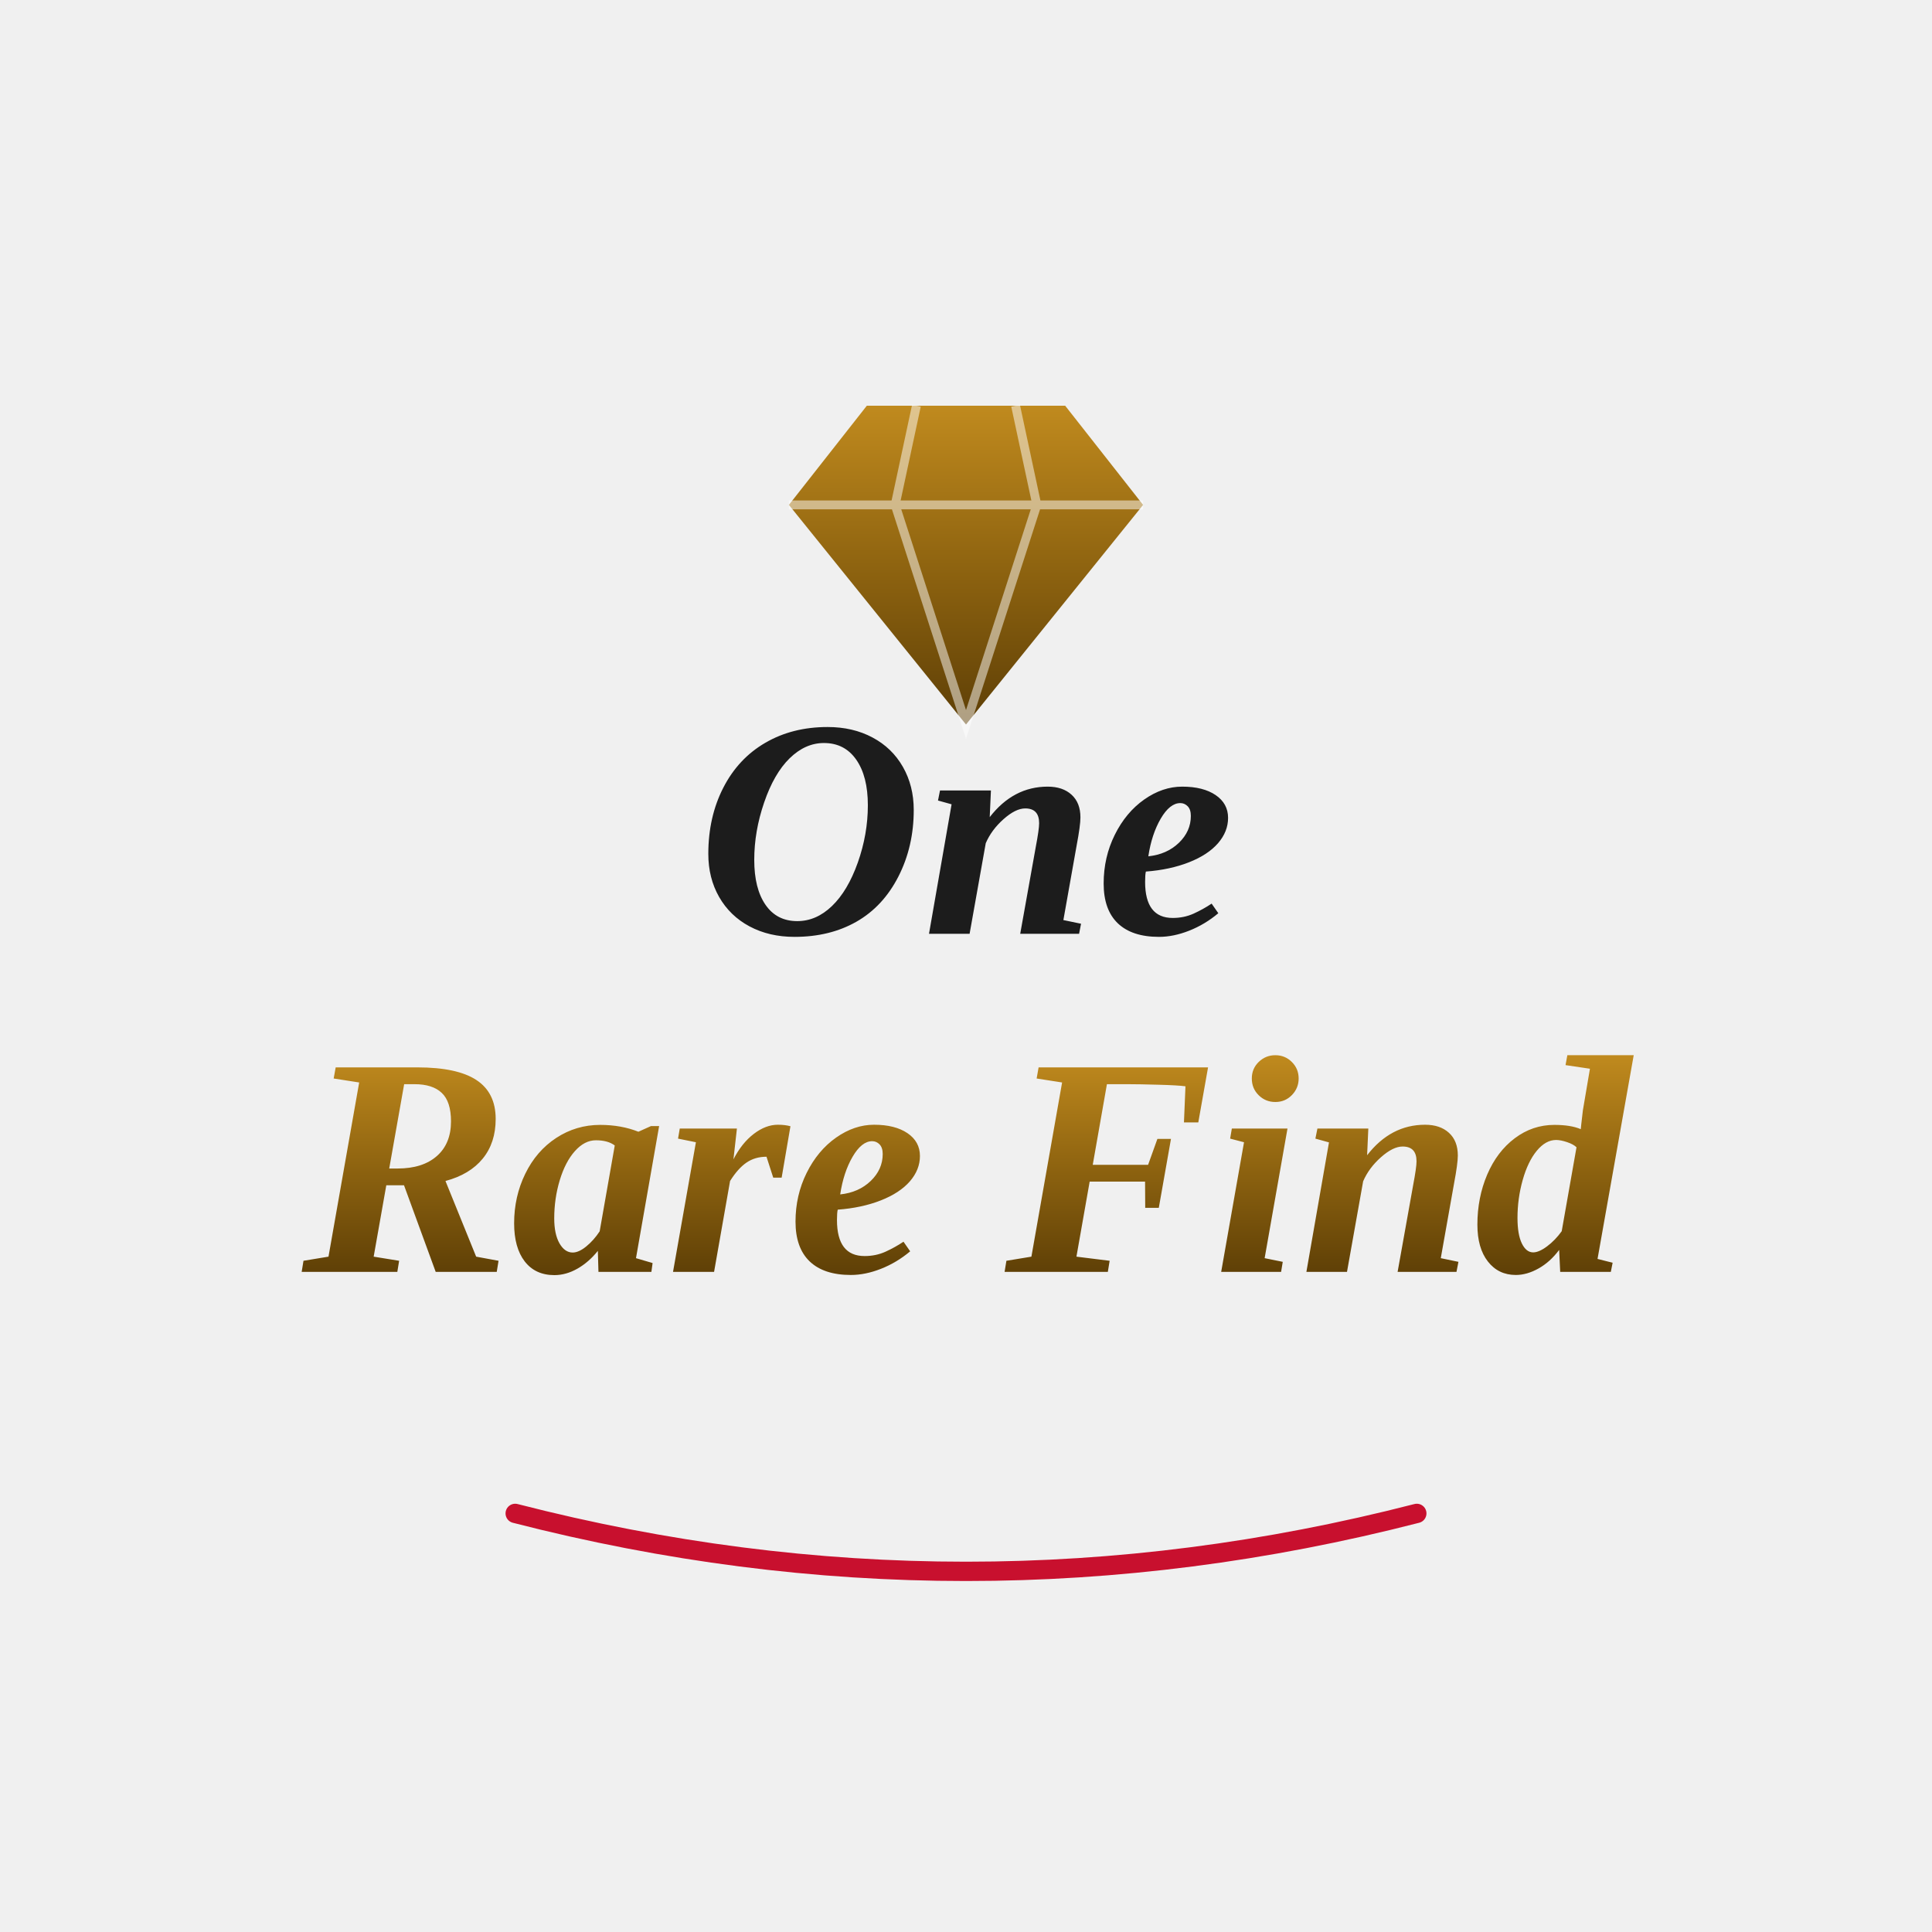
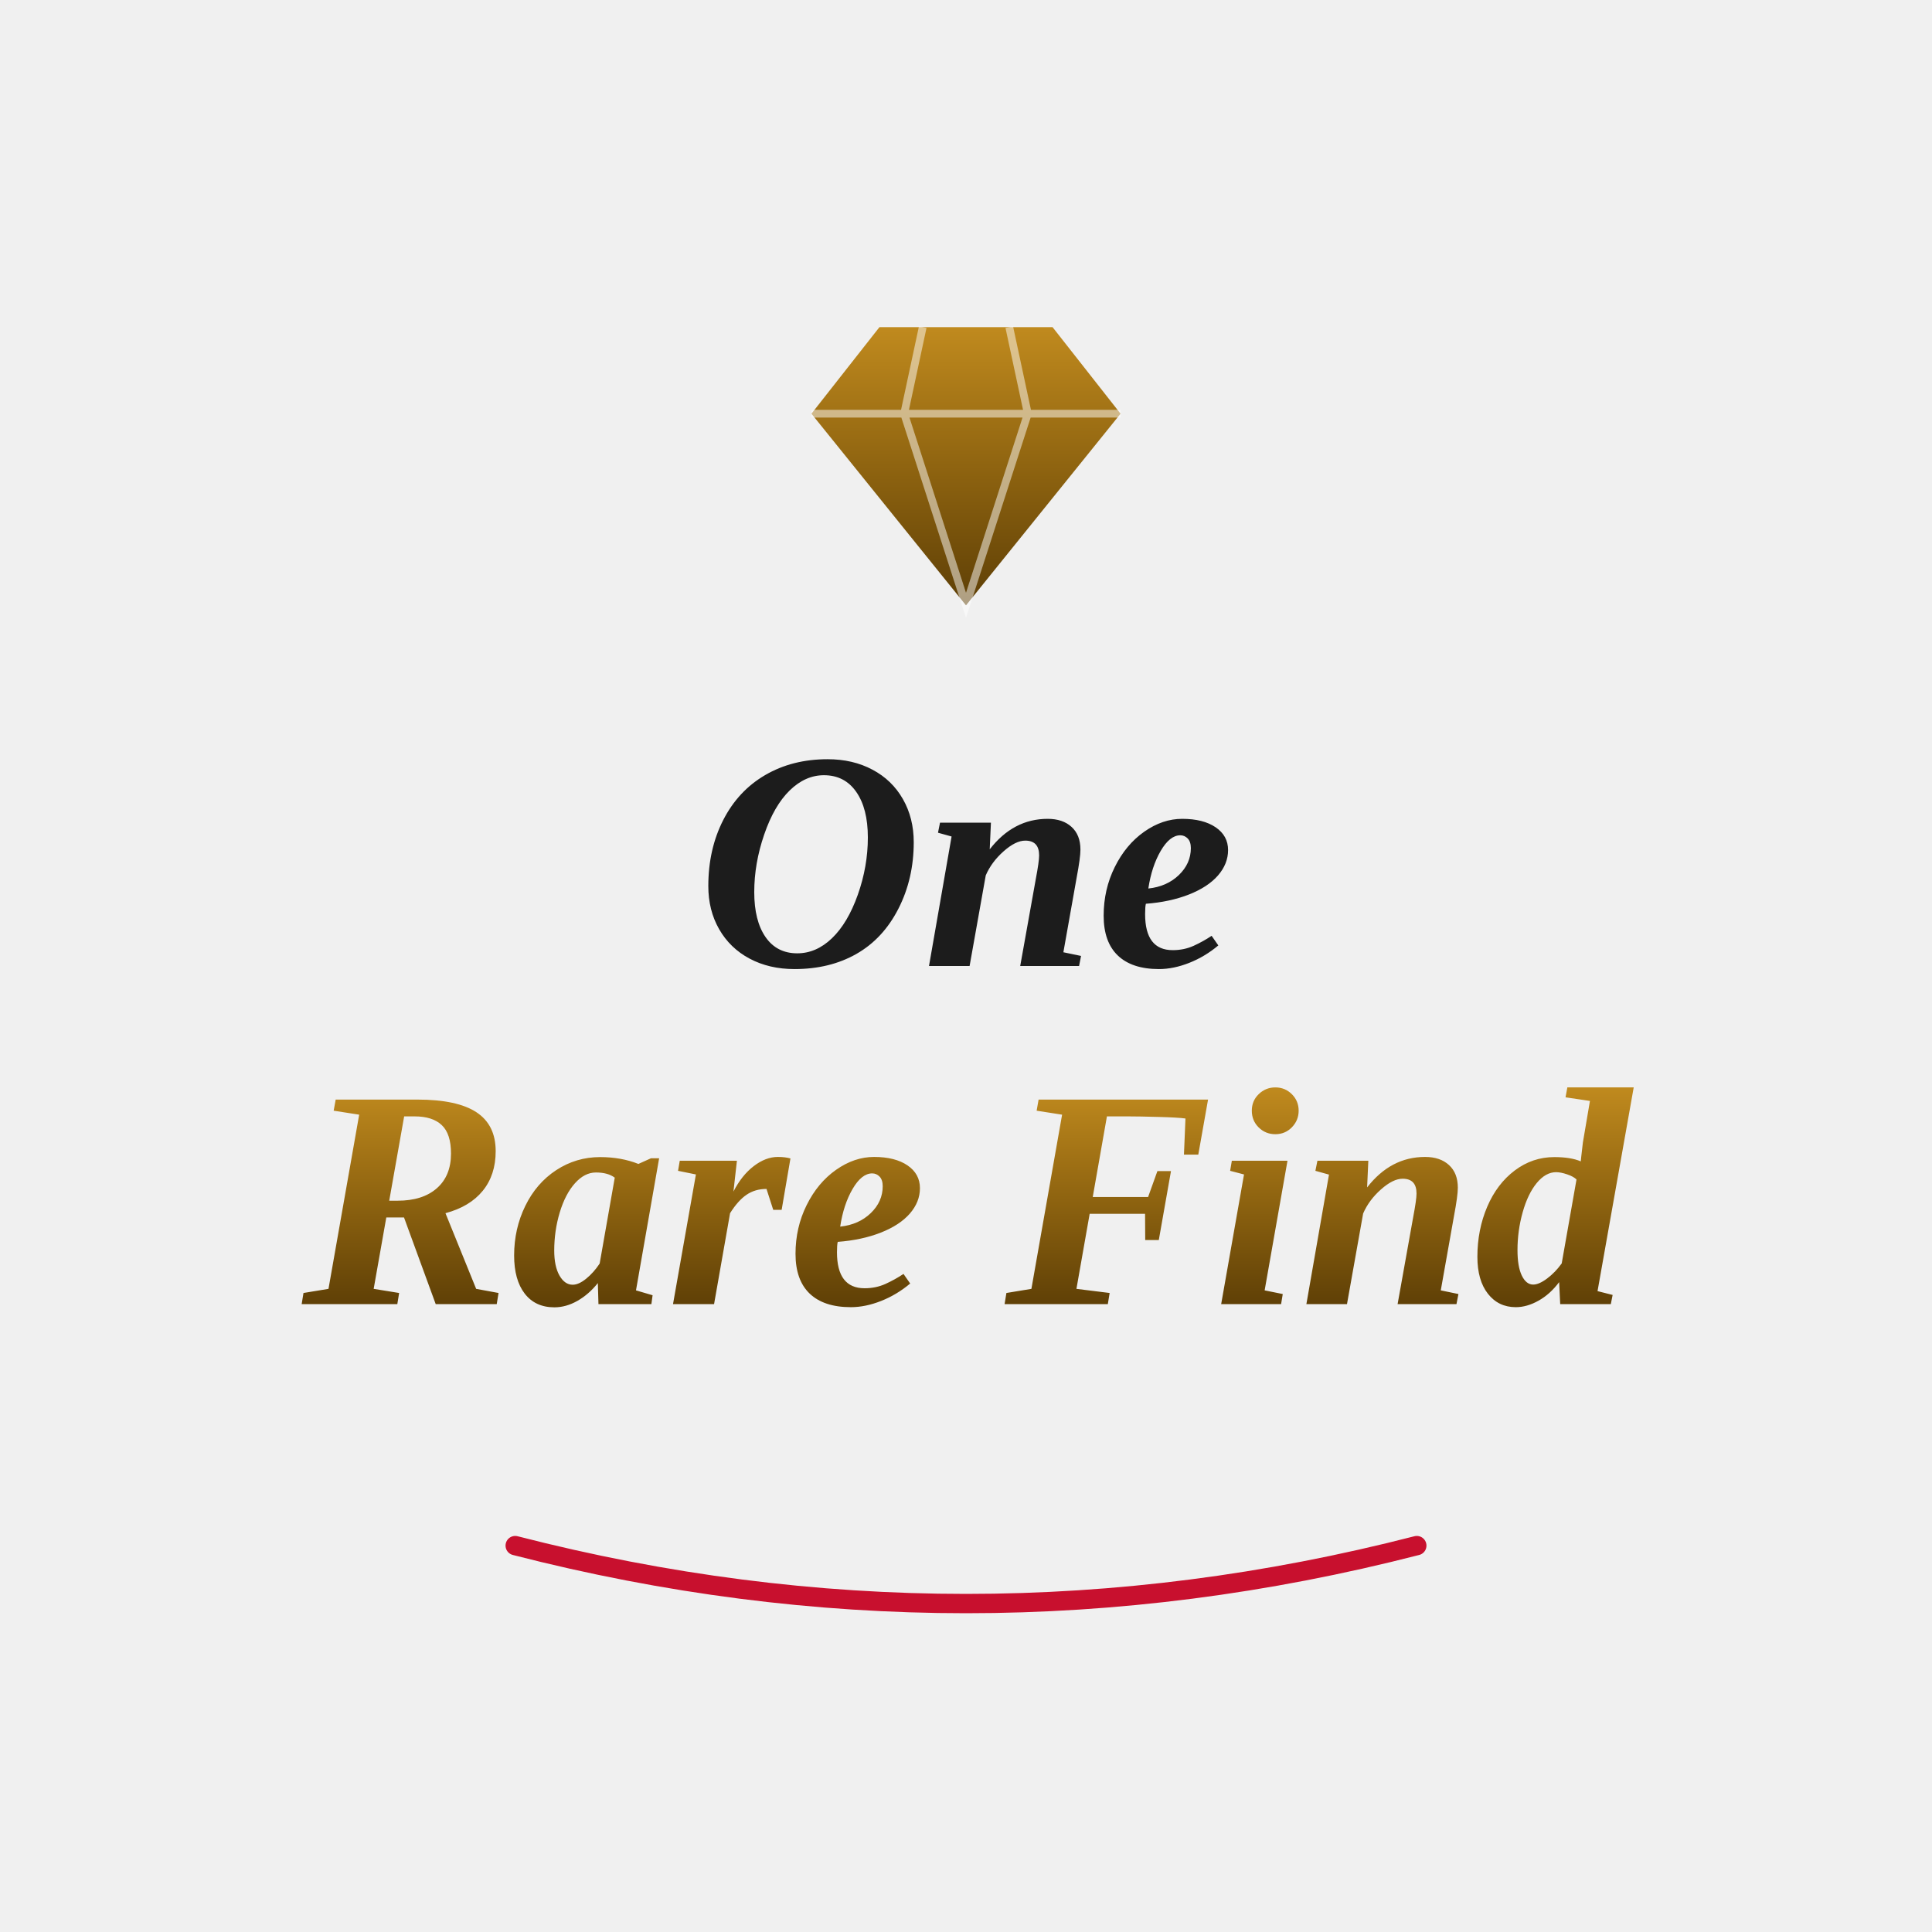
<svg xmlns="http://www.w3.org/2000/svg" width="600" height="600" viewBox="0 0 600 600">
  <defs>
    <linearGradient id="gold" x1="0" y1="0" x2="0" y2="1">
      <stop offset="0" stop-color="#FFE9A3" />
      <stop offset="0.45" stop-color="#E2B44C" />
      <stop offset="1" stop-color="#A9781F" />
    </linearGradient>
    <linearGradient id="silver" x1="0" y1="0" x2="0" y2="1">
      <stop offset="0" stop-color="#FFFFFF" />
      <stop offset="0.5" stop-color="#C9CCD3" />
      <stop offset="1" stop-color="#8B8F99" />
    </linearGradient>
    <linearGradient id="goldDark" x1="0" y1="0" x2="0" y2="1">
      <stop offset="0" stop-color="#C08A1E" />
      <stop offset="0.5" stop-color="#8F6410" />
      <stop offset="1" stop-color="#5E3F06" />
    </linearGradient>
    <linearGradient id="silverDark" x1="0" y1="0" x2="0" y2="1">
      <stop offset="0" stop-color="#6E737D" />
      <stop offset="0.5" stop-color="#4A4E57" />
      <stop offset="1" stop-color="#2A2D33" />
    </linearGradient>
  </defs>
-   <path d="M245 156.8 L269.2 126 L330.8 126 L355 156.8 L300 225 Z" fill="url(#goldDark)" />
-   <path d="M245 156.8 L355 156.8 M284.6 126 L278 156.8 L300 225 L322 156.8 L315.4 126" fill="none" stroke="#FFFFFF" stroke-width="2.75" opacity="0.5" />
-   <text x="300" y="290" text-anchor="middle" font-family="Georgia, 'Times New Roman', serif" font-style="italic" font-weight="bold" font-size="97" fill="#1C1C1C">One</text>
-   <text x="300" y="395" text-anchor="middle" font-family="Georgia, 'Times New Roman', serif" font-style="italic" font-weight="bold" font-size="97" fill="url(#goldDark)">Rare Find</text>
-   <path d="M160 470 Q300 506 440 470" fill="none" stroke="#C8102E" stroke-width="6" stroke-linecap="round" />
+   <path d="M252 128.48 L273.12 101.6 L326.88 101.6 L348 128.48 L300 188 Z" fill="url(#goldDark)" />
+   <path d="M252 128.48 L348 128.48 M286.56 101.6 L280.8 128.48 L300 188 L319.2 128.48 L313.44 101.6" fill="none" stroke="#FFFFFF" stroke-width="2.4" opacity="0.5" />
+   <text x="300" y="300" text-anchor="middle" font-family="Georgia, 'Times New Roman', serif" font-style="italic" font-weight="bold" font-size="97" fill="#1C1C1C">One</text>
+   <text x="300" y="405" text-anchor="middle" font-family="Georgia, 'Times New Roman', serif" font-style="italic" font-weight="bold" font-size="97" fill="url(#goldDark)">Rare Find</text>
+   <path d="M160 480 Q300 516 440 480" fill="none" stroke="#C8102E" stroke-width="6" stroke-linecap="round" />
</svg>
